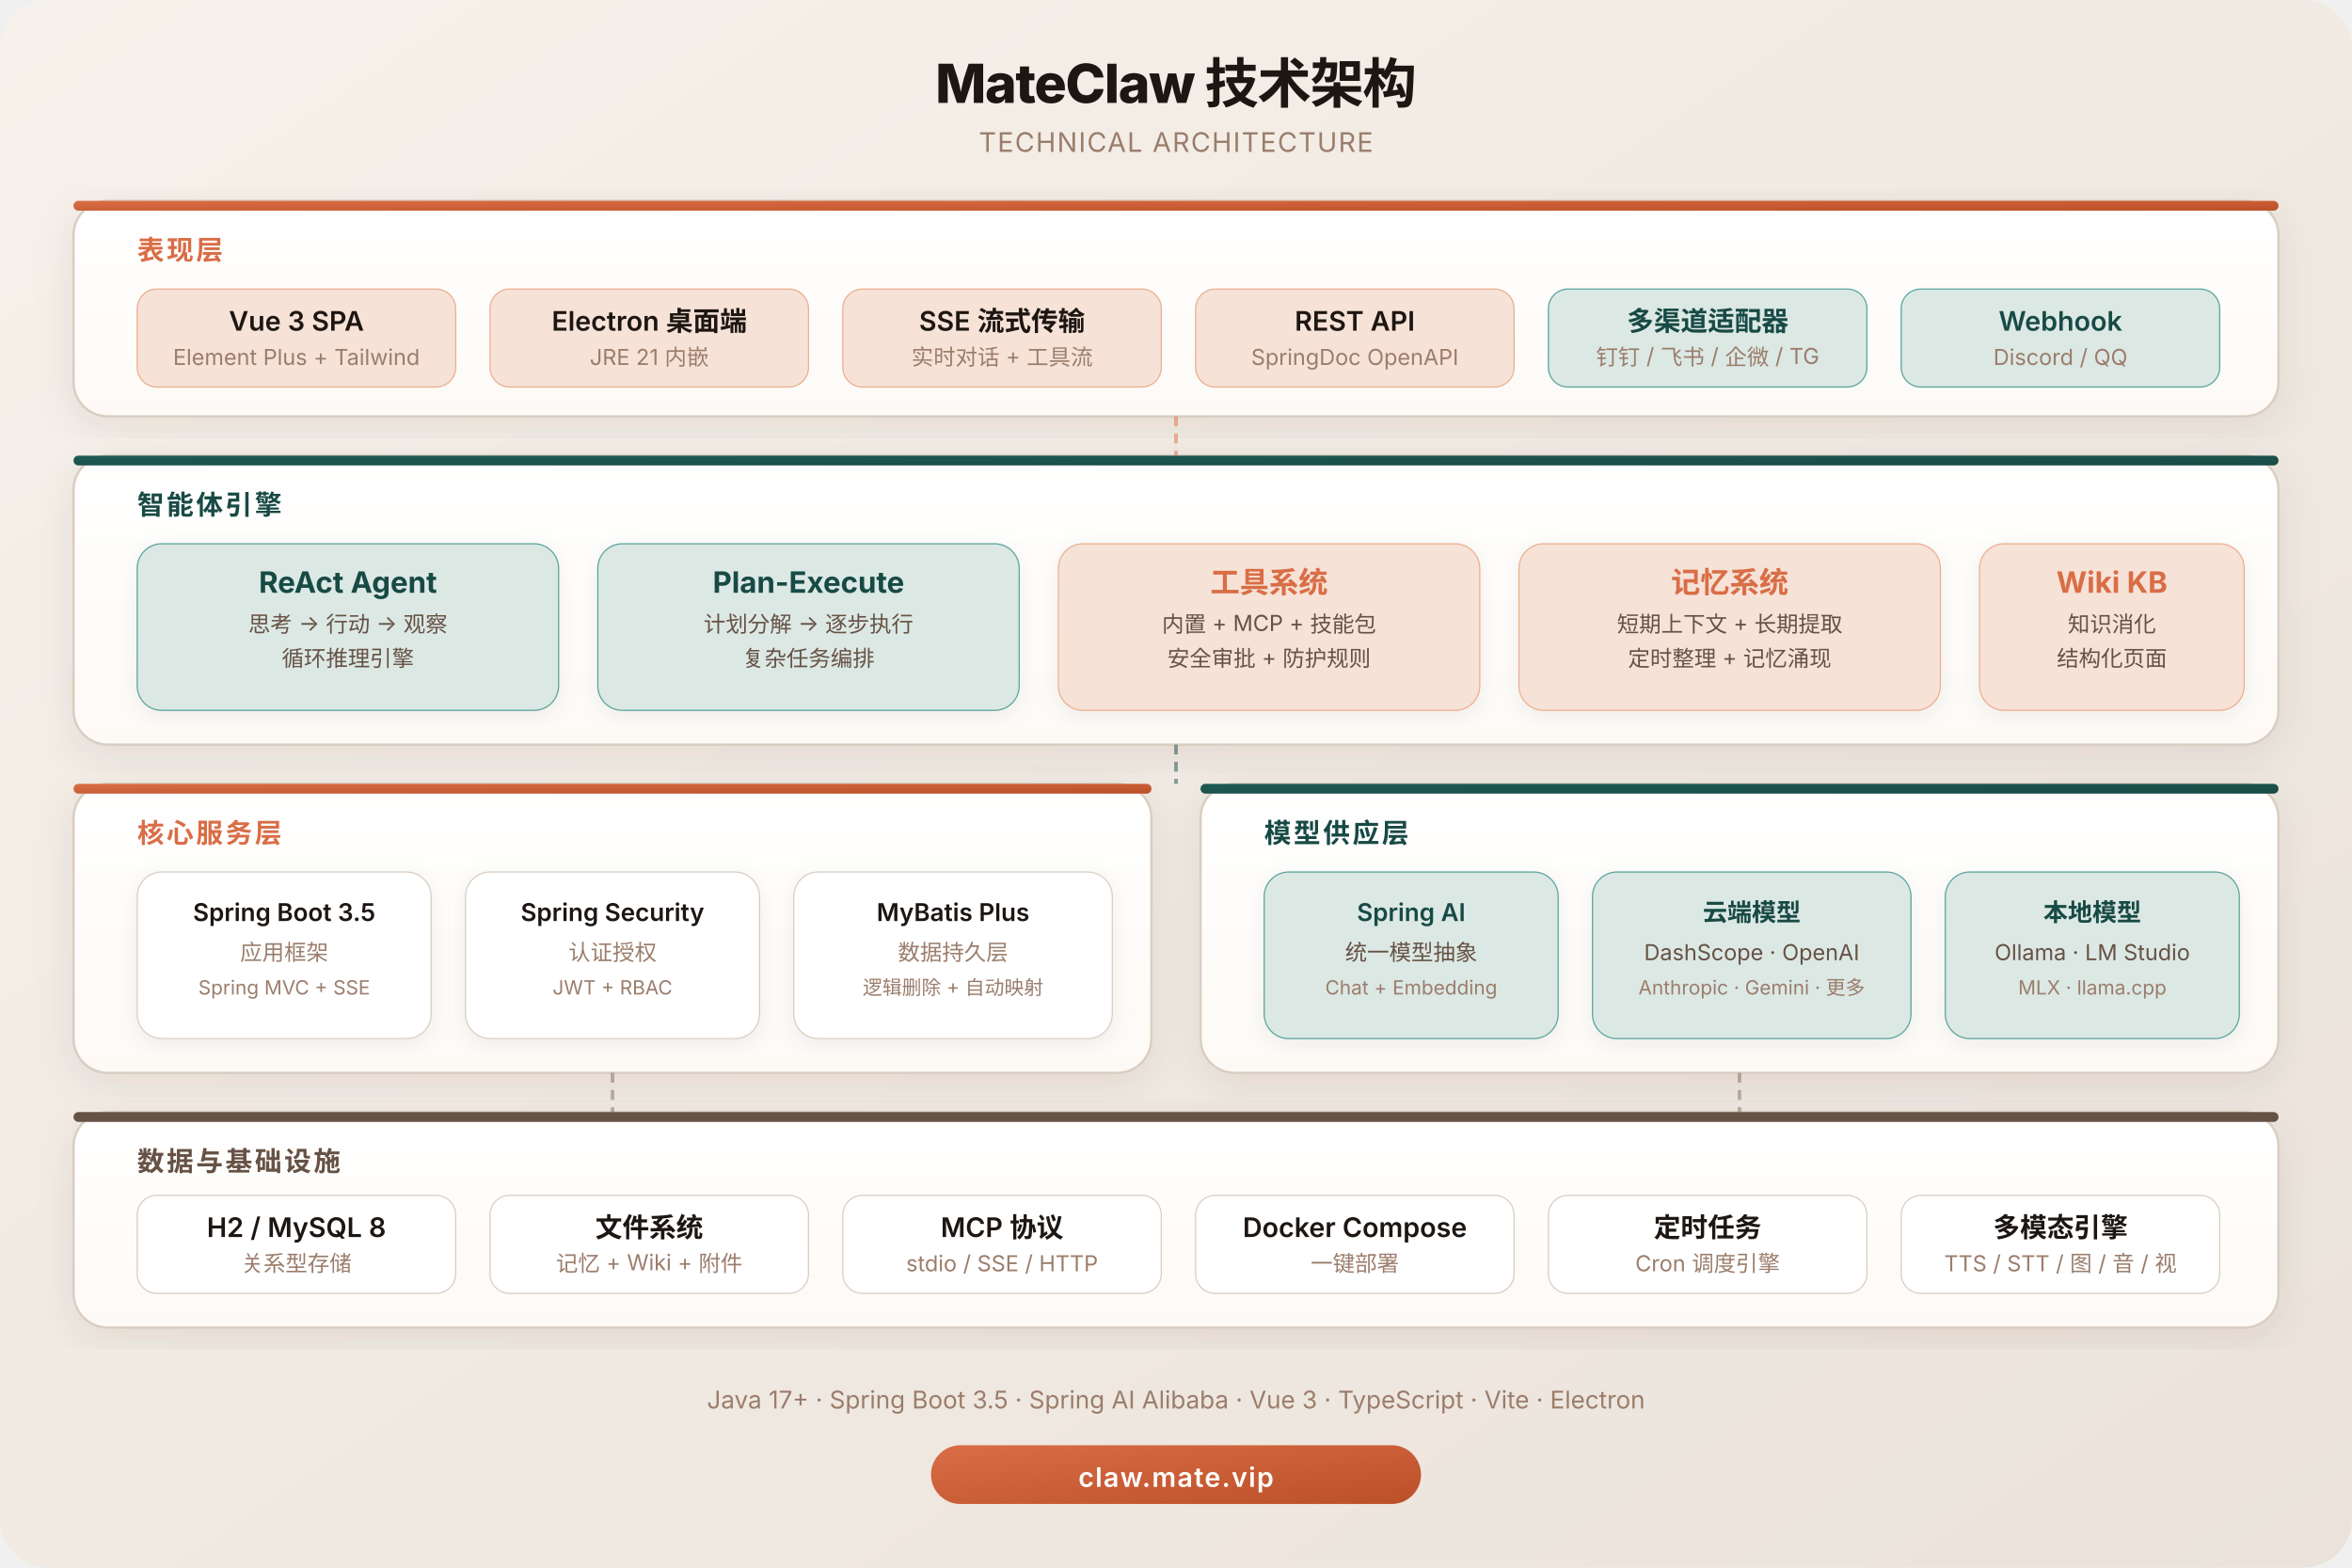
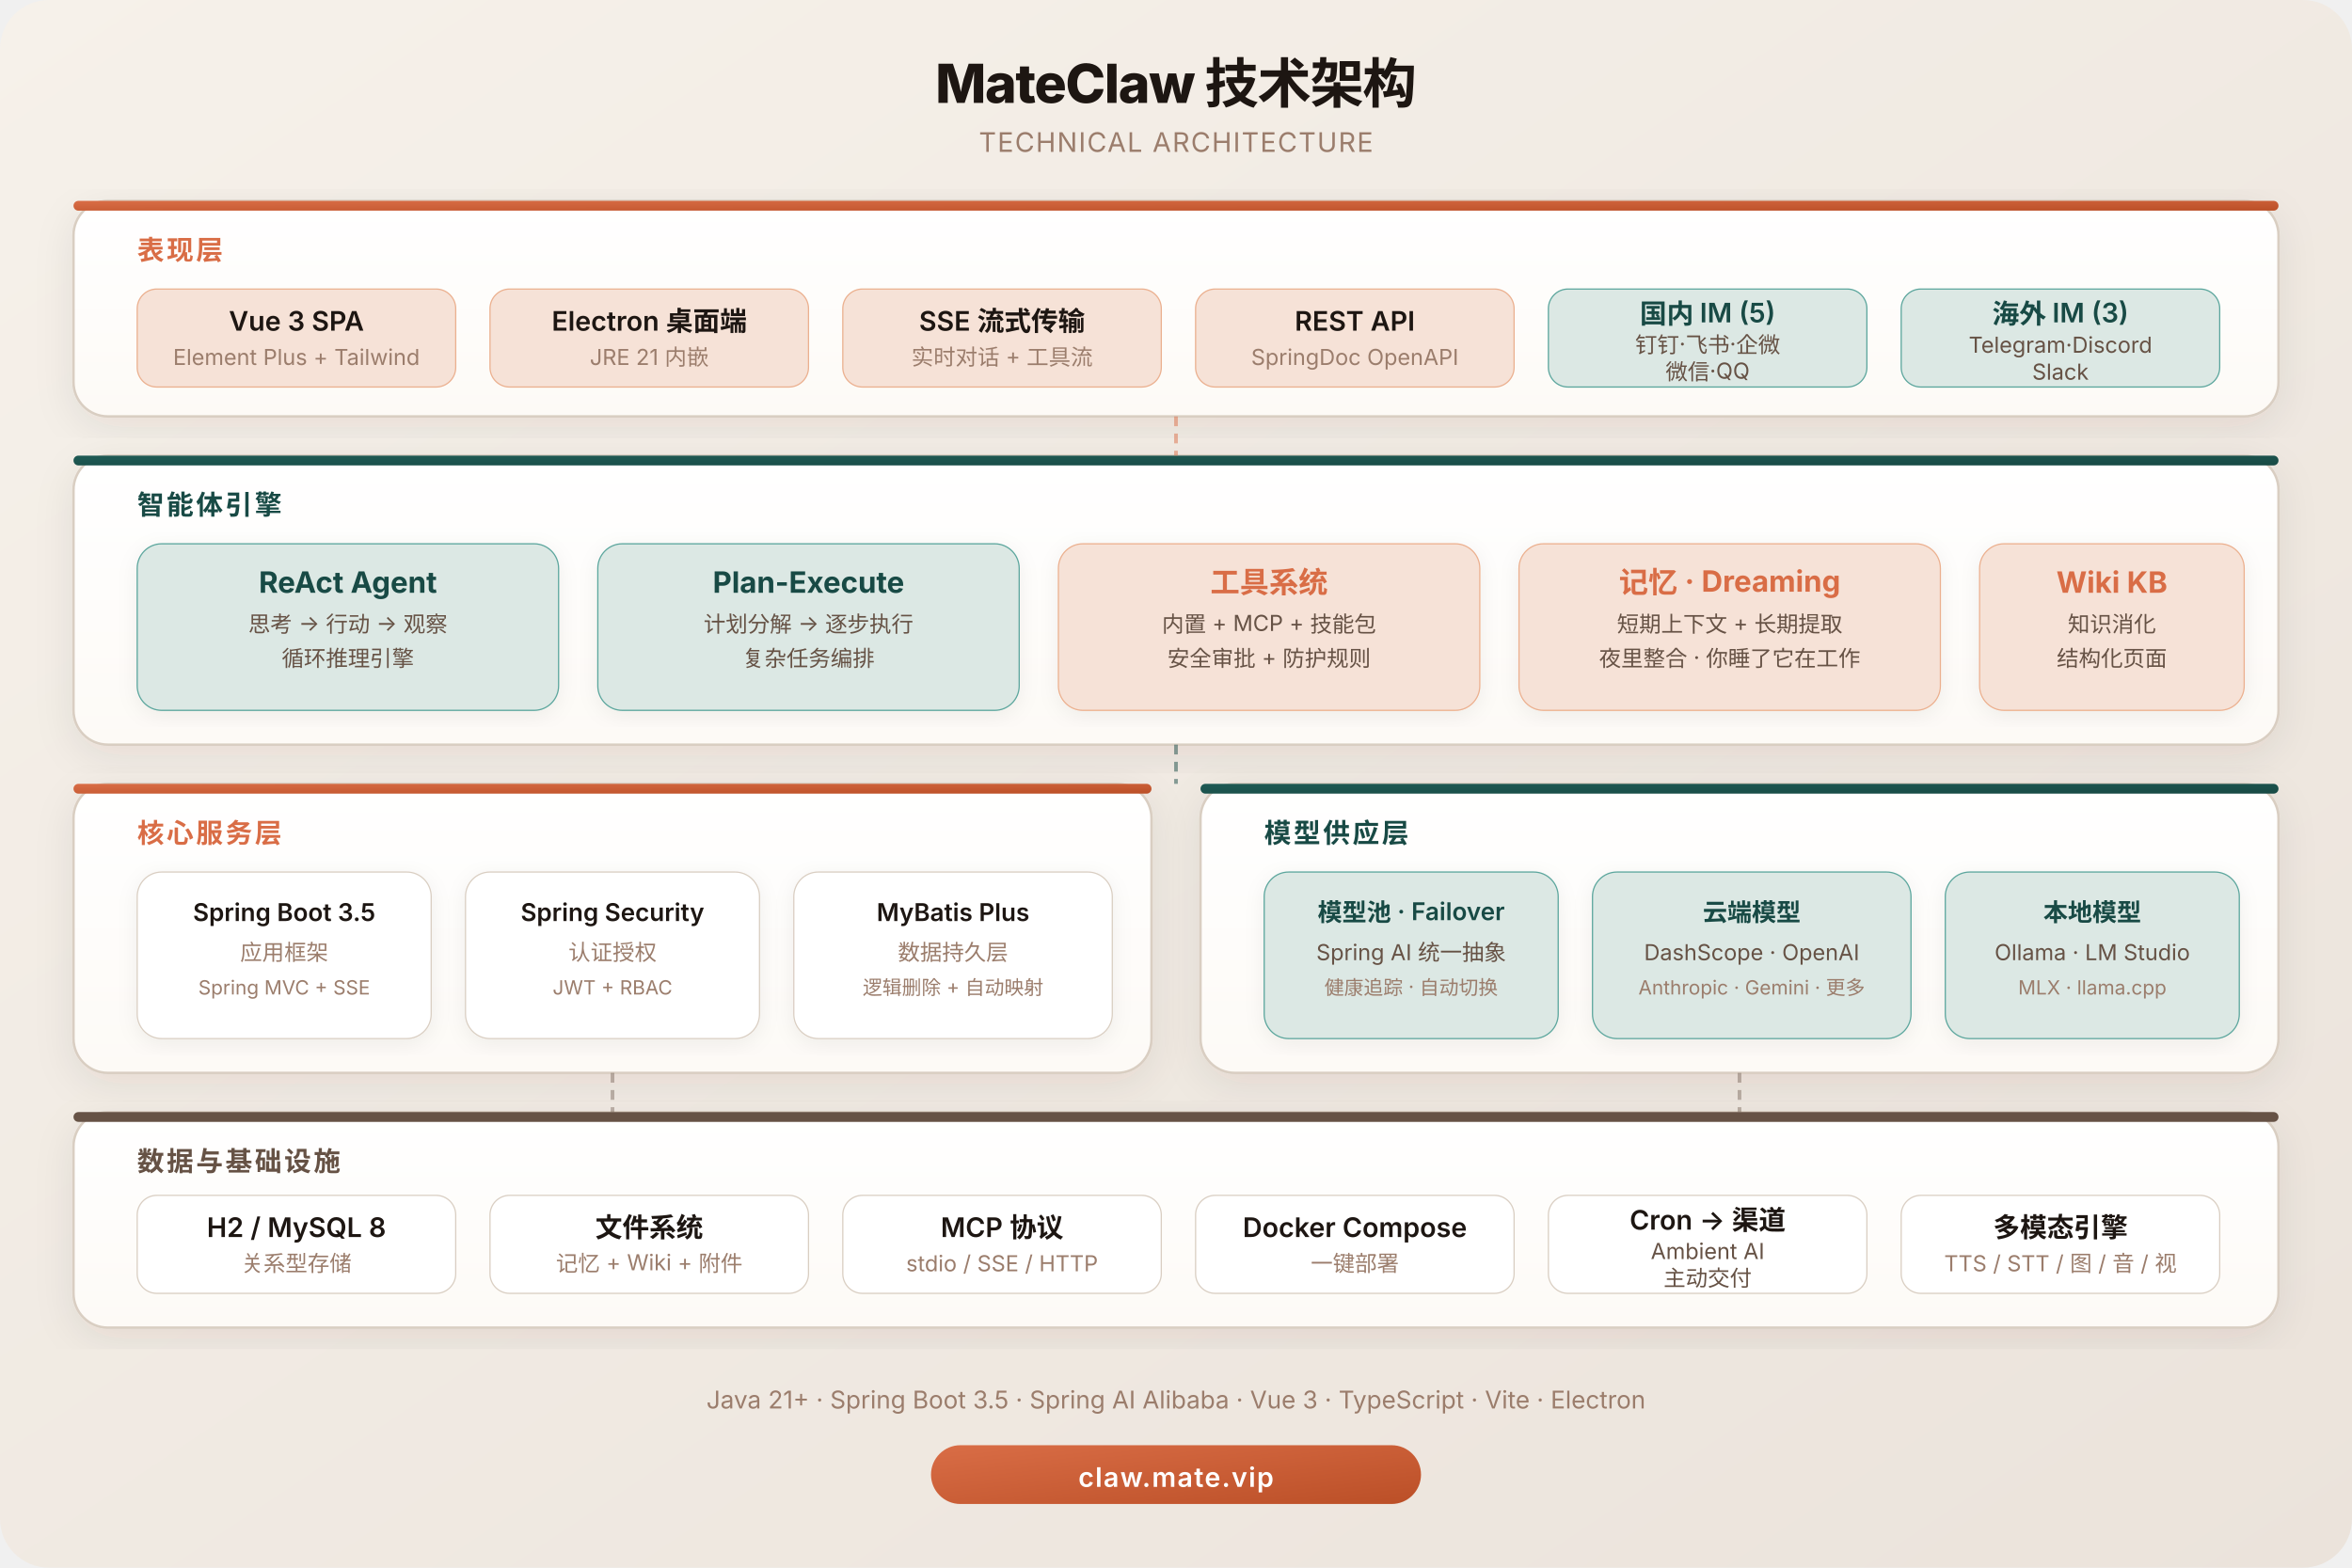
<svg xmlns="http://www.w3.org/2000/svg" viewBox="0 0 960 640" font-family="'Inter','PingFang SC','Microsoft YaHei',sans-serif">
  <defs>
    <linearGradient id="bg" x1="0" y1="0" x2="1" y2="1">
      <stop offset="0%" stop-color="#f6f1ea" />
      <stop offset="100%" stop-color="#ebe3db" />
    </linearGradient>
    <linearGradient id="primary" x1="0" y1="0" x2="1" y2="1">
      <stop offset="0%" stop-color="#d96d46" />
      <stop offset="100%" stop-color="#bb4f27" />
    </linearGradient>
    <linearGradient id="accent" x1="0" y1="0" x2="1" y2="1">
      <stop offset="0%" stop-color="#1e5a54" />
      <stop offset="100%" stop-color="#184a45" />
    </linearGradient>
    <linearGradient id="warm" x1="0" y1="0" x2="0" y2="1">
      <stop offset="0%" stop-color="#ffffff" />
      <stop offset="100%" stop-color="#fdfaf6" />
    </linearGradient>
    <filter id="shadow">
      <feDropShadow dx="0" dy="4" stdDeviation="8" flood-color="#3a2013" flood-opacity="0.08" />
    </filter>
    <filter id="shadowSm">
      <feDropShadow dx="0" dy="2" stdDeviation="4" flood-color="#3a2013" flood-opacity="0.06" />
    </filter>
  </defs>
  <rect width="960" height="640" rx="20" fill="url(#bg)" />
  <text x="480" y="42" text-anchor="middle" font-size="22" font-weight="800" fill="#1d1612" letter-spacing="-0.5">MateClaw 技术架构</text>
  <text x="480" y="62" text-anchor="middle" font-size="11" fill="#9b7d6c" letter-spacing="0.5">TECHNICAL ARCHITECTURE</text>
  <rect x="30" y="82" width="900" height="88" rx="14" fill="url(#warm)" stroke="#d9cec2" stroke-width="1" filter="url(#shadow)" />
  <rect x="30" y="82" width="900" height="4" rx="2" fill="url(#primary)" />
  <text x="56" y="106" font-size="11" font-weight="700" fill="#d96d46" letter-spacing="1">表现层</text>
  <g transform="translate(56, 118)">
    <rect width="130" height="40" rx="8" fill="#f6e2d7" stroke="#ebb08f" stroke-width="0.5" />
    <text x="65" y="17" text-anchor="middle" font-size="11" font-weight="600" fill="#1d1612">Vue 3 SPA</text>
    <text x="65" y="31" text-anchor="middle" font-size="9" fill="#9b7d6c">Element Plus + Tailwind</text>
  </g>
  <g transform="translate(200, 118)">
    <rect width="130" height="40" rx="8" fill="#f6e2d7" stroke="#ebb08f" stroke-width="0.5" />
    <text x="65" y="17" text-anchor="middle" font-size="11" font-weight="600" fill="#1d1612">Electron 桌面端</text>
    <text x="65" y="31" text-anchor="middle" font-size="9" fill="#9b7d6c">JRE 21 内嵌</text>
  </g>
  <g transform="translate(344, 118)">
    <rect width="130" height="40" rx="8" fill="#f6e2d7" stroke="#ebb08f" stroke-width="0.5" />
    <text x="65" y="17" text-anchor="middle" font-size="11" font-weight="600" fill="#1d1612">SSE 流式传输</text>
    <text x="65" y="31" text-anchor="middle" font-size="9" fill="#9b7d6c">实时对话 + 工具流</text>
  </g>
  <g transform="translate(488, 118)">
    <rect width="130" height="40" rx="8" fill="#f6e2d7" stroke="#ebb08f" stroke-width="0.5" />
    <text x="65" y="17" text-anchor="middle" font-size="11" font-weight="600" fill="#1d1612">REST API</text>
    <text x="65" y="31" text-anchor="middle" font-size="9" fill="#9b7d6c">SpringDoc OpenAPI</text>
  </g>
  <g transform="translate(632, 118)">
    <rect width="130" height="40" rx="8" fill="#dce8e4" stroke="#5ca69d" stroke-width="0.5" />
-     <text x="65" y="17" text-anchor="middle" font-size="11" font-weight="600" fill="#184a45">多渠道适配器</text>
-     <text x="65" y="31" text-anchor="middle" font-size="9" fill="#9b7d6c">钉钉 / 飞书 / 企微 / TG</text>
+     <text x="65" y="14" text-anchor="middle" font-size="11" font-weight="600" fill="#184a45">国内 IM (5)</text>
+     <text x="65" y="26" text-anchor="middle" font-size="9" fill="#665245">钉钉·飞书·企微</text>
+     <text x="65" y="37" text-anchor="middle" font-size="9" fill="#665245">微信·QQ</text>
  </g>
  <g transform="translate(776, 118)">
    <rect width="130" height="40" rx="8" fill="#dce8e4" stroke="#5ca69d" stroke-width="0.5" />
-     <text x="65" y="17" text-anchor="middle" font-size="11" font-weight="600" fill="#184a45">Webhook</text>
-     <text x="65" y="31" text-anchor="middle" font-size="9" fill="#9b7d6c">Discord / QQ</text>
+     <text x="65" y="14" text-anchor="middle" font-size="11" font-weight="600" fill="#184a45">海外 IM (3)</text>
+     <text x="65" y="26" text-anchor="middle" font-size="9" fill="#665245">Telegram·Discord</text>
+     <text x="65" y="37" text-anchor="middle" font-size="9" fill="#665245">Slack</text>
  </g>
  <rect x="30" y="186" width="900" height="118" rx="14" fill="url(#warm)" stroke="#d9cec2" stroke-width="1" filter="url(#shadow)" />
  <rect x="30" y="186" width="900" height="4" rx="2" fill="url(#accent)" />
  <text x="56" y="210" font-size="11" font-weight="700" fill="#184a45" letter-spacing="1">智能体引擎</text>
  <g transform="translate(56, 222)">
    <rect width="172" height="68" rx="10" fill="#dce8e4" stroke="#5ca69d" stroke-width="0.5" filter="url(#shadowSm)" />
    <text x="86" y="20" text-anchor="middle" font-size="12" font-weight="700" fill="#184a45">ReAct Agent</text>
    <text x="86" y="36" text-anchor="middle" font-size="9" fill="#665245">思考 → 行动 → 观察</text>
    <text x="86" y="50" text-anchor="middle" font-size="9" fill="#665245">循环推理引擎</text>
  </g>
  <g transform="translate(244, 222)">
    <rect width="172" height="68" rx="10" fill="#dce8e4" stroke="#5ca69d" stroke-width="0.5" filter="url(#shadowSm)" />
    <text x="86" y="20" text-anchor="middle" font-size="12" font-weight="700" fill="#184a45">Plan-Execute</text>
    <text x="86" y="36" text-anchor="middle" font-size="9" fill="#665245">计划分解 → 逐步执行</text>
    <text x="86" y="50" text-anchor="middle" font-size="9" fill="#665245">复杂任务编排</text>
  </g>
  <g transform="translate(432, 222)">
    <rect width="172" height="68" rx="10" fill="#f6e2d7" stroke="#ebb08f" stroke-width="0.5" filter="url(#shadowSm)" />
    <text x="86" y="20" text-anchor="middle" font-size="12" font-weight="700" fill="#d96d46">工具系统</text>
    <text x="86" y="36" text-anchor="middle" font-size="9" fill="#665245">内置 + MCP + 技能包</text>
    <text x="86" y="50" text-anchor="middle" font-size="9" fill="#665245">安全审批 + 防护规则</text>
  </g>
  <g transform="translate(620, 222)">
    <rect width="172" height="68" rx="10" fill="#f6e2d7" stroke="#ebb08f" stroke-width="0.5" filter="url(#shadowSm)" />
-     <text x="86" y="20" text-anchor="middle" font-size="12" font-weight="700" fill="#d96d46">记忆系统</text>
+     <text x="86" y="20" text-anchor="middle" font-size="12" font-weight="700" fill="#d96d46">记忆 · Dreaming</text>
    <text x="86" y="36" text-anchor="middle" font-size="9" fill="#665245">短期上下文 + 长期提取</text>
-     <text x="86" y="50" text-anchor="middle" font-size="9" fill="#665245">定时整理 + 记忆涌现</text>
+     <text x="86" y="50" text-anchor="middle" font-size="9" fill="#665245">夜里整合 · 你睡了它在工作</text>
  </g>
  <g transform="translate(808, 222)">
    <rect width="108" height="68" rx="10" fill="#f6e2d7" stroke="#ebb08f" stroke-width="0.5" filter="url(#shadowSm)" />
    <text x="54" y="20" text-anchor="middle" font-size="12" font-weight="700" fill="#d96d46">Wiki KB</text>
    <text x="54" y="36" text-anchor="middle" font-size="9" fill="#665245">知识消化</text>
    <text x="54" y="50" text-anchor="middle" font-size="9" fill="#665245">结构化页面</text>
  </g>
  <rect x="30" y="320" width="440" height="118" rx="14" fill="url(#warm)" stroke="#d9cec2" stroke-width="1" filter="url(#shadow)" />
  <rect x="30" y="320" width="440" height="4" rx="2" fill="url(#primary)" />
  <text x="56" y="344" font-size="11" font-weight="700" fill="#d96d46" letter-spacing="1">核心服务层</text>
  <g transform="translate(56, 356)">
    <rect width="120" height="68" rx="10" fill="#fff" stroke="#d9cec2" stroke-width="0.5" filter="url(#shadowSm)" />
    <text x="60" y="20" text-anchor="middle" font-size="10" font-weight="600" fill="#1d1612">Spring Boot 3.5</text>
    <text x="60" y="36" text-anchor="middle" font-size="9" fill="#9b7d6c">应用框架</text>
    <text x="60" y="50" text-anchor="middle" font-size="8" fill="#9b7d6c">Spring MVC + SSE</text>
  </g>
  <g transform="translate(190, 356)">
    <rect width="120" height="68" rx="10" fill="#fff" stroke="#d9cec2" stroke-width="0.5" filter="url(#shadowSm)" />
    <text x="60" y="20" text-anchor="middle" font-size="10" font-weight="600" fill="#1d1612">Spring Security</text>
    <text x="60" y="36" text-anchor="middle" font-size="9" fill="#9b7d6c">认证授权</text>
    <text x="60" y="50" text-anchor="middle" font-size="8" fill="#9b7d6c">JWT + RBAC</text>
  </g>
  <g transform="translate(324, 356)">
    <rect width="130" height="68" rx="10" fill="#fff" stroke="#d9cec2" stroke-width="0.5" filter="url(#shadowSm)" />
    <text x="65" y="20" text-anchor="middle" font-size="10" font-weight="600" fill="#1d1612">MyBatis Plus</text>
    <text x="65" y="36" text-anchor="middle" font-size="9" fill="#9b7d6c">数据持久层</text>
    <text x="65" y="50" text-anchor="middle" font-size="8" fill="#9b7d6c">逻辑删除 + 自动映射</text>
  </g>
  <rect x="490" y="320" width="440" height="118" rx="14" fill="url(#warm)" stroke="#d9cec2" stroke-width="1" filter="url(#shadow)" />
  <rect x="490" y="320" width="440" height="4" rx="2" fill="url(#accent)" />
  <text x="516" y="344" font-size="11" font-weight="700" fill="#184a45" letter-spacing="1">模型供应层</text>
  <g transform="translate(516, 356)">
    <rect width="120" height="68" rx="10" fill="#dce8e4" stroke="#5ca69d" stroke-width="0.5" filter="url(#shadowSm)" />
-     <text x="60" y="20" text-anchor="middle" font-size="10" font-weight="600" fill="#184a45">Spring AI</text>
-     <text x="60" y="36" text-anchor="middle" font-size="9" fill="#665245">统一模型抽象</text>
-     <text x="60" y="50" text-anchor="middle" font-size="8" fill="#9b7d6c">Chat + Embedding</text>
+     <text x="60" y="20" text-anchor="middle" font-size="10" font-weight="600" fill="#184a45">模型池 · Failover</text>
+     <text x="60" y="36" text-anchor="middle" font-size="9" fill="#665245">Spring AI 统一抽象</text>
+     <text x="60" y="50" text-anchor="middle" font-size="8" fill="#9b7d6c">健康追踪 · 自动切换</text>
  </g>
  <g transform="translate(650, 356)">
    <rect width="130" height="68" rx="10" fill="#dce8e4" stroke="#5ca69d" stroke-width="0.5" filter="url(#shadowSm)" />
    <text x="65" y="20" text-anchor="middle" font-size="10" font-weight="600" fill="#184a45">云端模型</text>
    <text x="65" y="36" text-anchor="middle" font-size="9" fill="#665245">DashScope · OpenAI</text>
    <text x="65" y="50" text-anchor="middle" font-size="8" fill="#9b7d6c">Anthropic · Gemini · 更多</text>
  </g>
  <g transform="translate(794, 356)">
    <rect width="120" height="68" rx="10" fill="#dce8e4" stroke="#5ca69d" stroke-width="0.5" filter="url(#shadowSm)" />
    <text x="60" y="20" text-anchor="middle" font-size="10" font-weight="600" fill="#184a45">本地模型</text>
    <text x="60" y="36" text-anchor="middle" font-size="9" fill="#665245">Ollama · LM Studio</text>
    <text x="60" y="50" text-anchor="middle" font-size="8" fill="#9b7d6c">MLX · llama.cpp</text>
  </g>
  <rect x="30" y="454" width="900" height="88" rx="14" fill="url(#warm)" stroke="#d9cec2" stroke-width="1" filter="url(#shadow)" />
  <rect x="30" y="454" width="900" height="4" rx="2" fill="#665245" />
  <text x="56" y="478" font-size="11" font-weight="700" fill="#665245" letter-spacing="1">数据与基础设施</text>
  <g transform="translate(56, 488)">
    <rect width="130" height="40" rx="8" fill="#fff" stroke="#d9cec2" stroke-width="0.5" />
    <text x="65" y="17" text-anchor="middle" font-size="11" font-weight="600" fill="#1d1612">H2 / MySQL 8</text>
    <text x="65" y="31" text-anchor="middle" font-size="9" fill="#9b7d6c">关系型存储</text>
  </g>
  <g transform="translate(200, 488)">
    <rect width="130" height="40" rx="8" fill="#fff" stroke="#d9cec2" stroke-width="0.5" />
    <text x="65" y="17" text-anchor="middle" font-size="11" font-weight="600" fill="#1d1612">文件系统</text>
    <text x="65" y="31" text-anchor="middle" font-size="9" fill="#9b7d6c">记忆 + Wiki + 附件</text>
  </g>
  <g transform="translate(344, 488)">
    <rect width="130" height="40" rx="8" fill="#fff" stroke="#d9cec2" stroke-width="0.5" />
    <text x="65" y="17" text-anchor="middle" font-size="11" font-weight="600" fill="#1d1612">MCP 协议</text>
    <text x="65" y="31" text-anchor="middle" font-size="9" fill="#9b7d6c">stdio / SSE / HTTP</text>
  </g>
  <g transform="translate(488, 488)">
    <rect width="130" height="40" rx="8" fill="#fff" stroke="#d9cec2" stroke-width="0.5" />
    <text x="65" y="17" text-anchor="middle" font-size="11" font-weight="600" fill="#1d1612">Docker Compose</text>
    <text x="65" y="31" text-anchor="middle" font-size="9" fill="#9b7d6c">一键部署</text>
  </g>
  <g transform="translate(632, 488)">
    <rect width="130" height="40" rx="8" fill="#fff" stroke="#d9cec2" stroke-width="0.5" />
-     <text x="65" y="17" text-anchor="middle" font-size="11" font-weight="600" fill="#1d1612">定时任务</text>
-     <text x="65" y="31" text-anchor="middle" font-size="9" fill="#9b7d6c">Cron 调度引擎</text>
+     <text x="65" y="14" text-anchor="middle" font-size="11" font-weight="600" fill="#1d1612">Cron → 渠道</text>
+     <text x="65" y="26" text-anchor="middle" font-size="9" fill="#665245">Ambient AI</text>
+     <text x="65" y="37" text-anchor="middle" font-size="9" fill="#665245">主动交付</text>
  </g>
  <g transform="translate(776, 488)">
    <rect width="130" height="40" rx="8" fill="#fff" stroke="#d9cec2" stroke-width="0.5" />
    <text x="65" y="17" text-anchor="middle" font-size="11" font-weight="600" fill="#1d1612">多模态引擎</text>
    <text x="65" y="31" text-anchor="middle" font-size="9" fill="#9b7d6c">TTS / STT / 图 / 音 / 视</text>
  </g>
  <line x1="480" y1="170" x2="480" y2="186" stroke="#d96d46" stroke-width="1.5" stroke-dasharray="4,3" opacity="0.5" />
  <line x1="480" y1="304" x2="480" y2="320" stroke="#184a45" stroke-width="1.5" stroke-dasharray="4,3" opacity="0.5" />
  <line x1="250" y1="438" x2="250" y2="454" stroke="#665245" stroke-width="1.5" stroke-dasharray="4,3" opacity="0.4" />
  <line x1="710" y1="438" x2="710" y2="454" stroke="#665245" stroke-width="1.5" stroke-dasharray="4,3" opacity="0.4" />
-   <text x="480" y="575" text-anchor="middle" font-size="10" fill="#9b7d6c">Java 17+ · Spring Boot 3.5 · Spring AI Alibaba · Vue 3 · TypeScript · Vite · Electron</text>
+   <text x="480" y="575" text-anchor="middle" font-size="10" fill="#9b7d6c">Java 21+ · Spring Boot 3.5 · Spring AI Alibaba · Vue 3 · TypeScript · Vite · Electron</text>
  <rect x="380" y="590" width="200" height="24" rx="12" fill="url(#primary)" />
  <text x="480" y="607" text-anchor="middle" font-size="11" font-weight="600" fill="#fff" letter-spacing="0.5">claw.mate.vip</text>
</svg>
